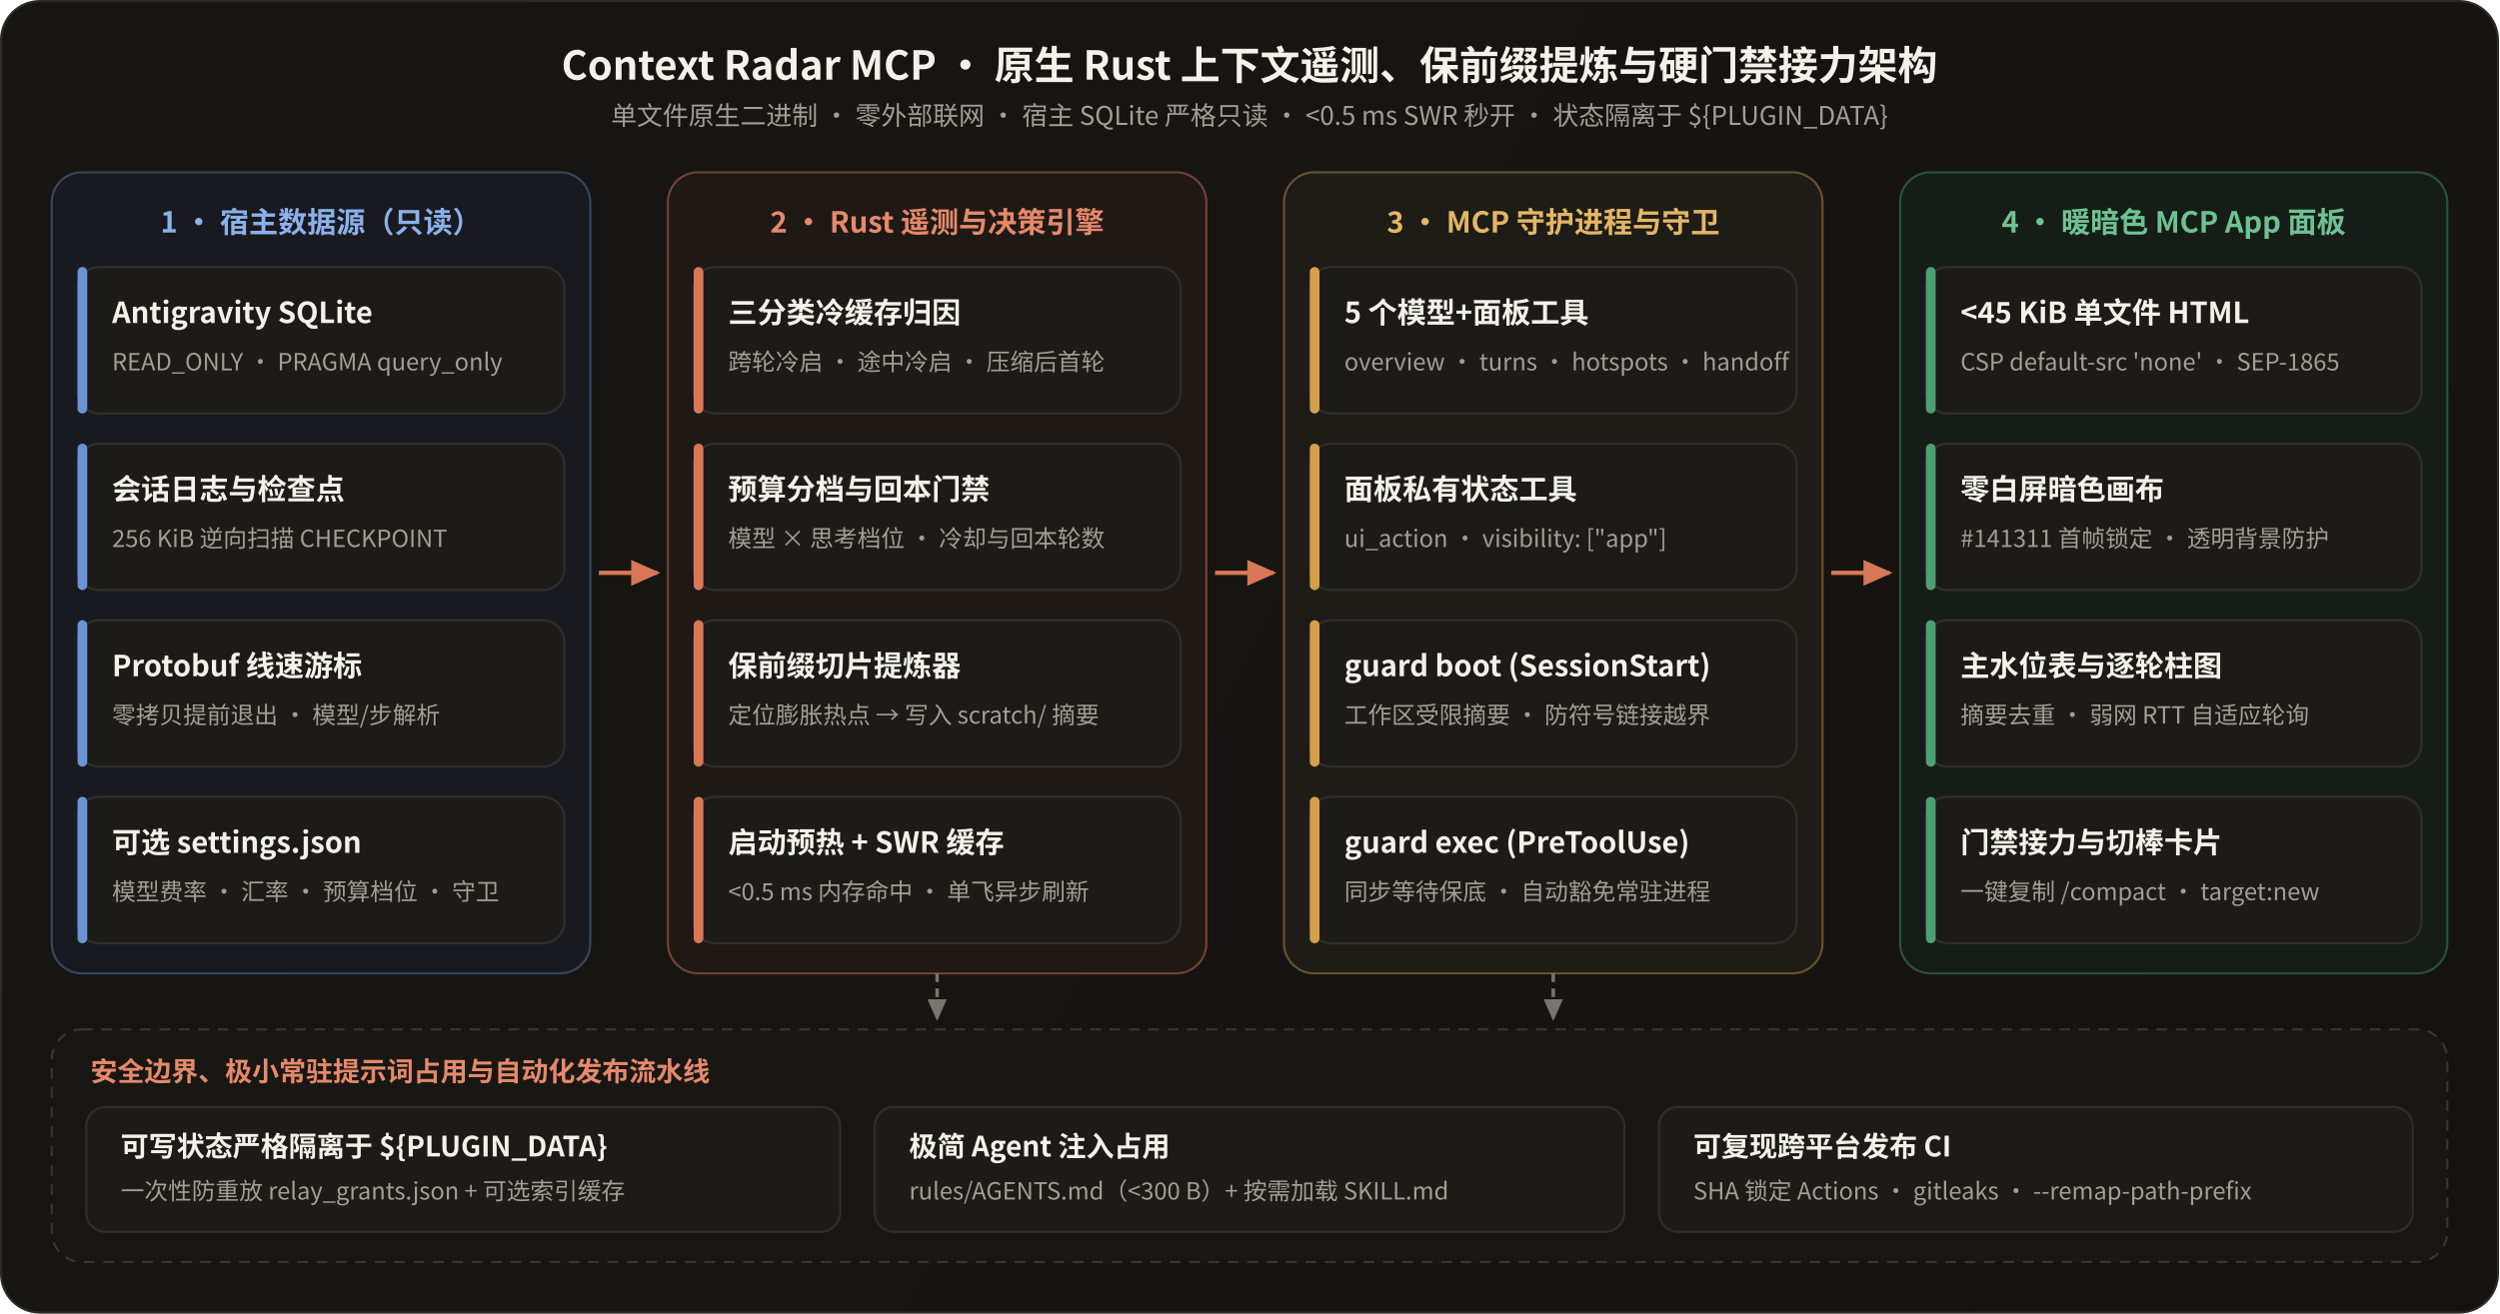
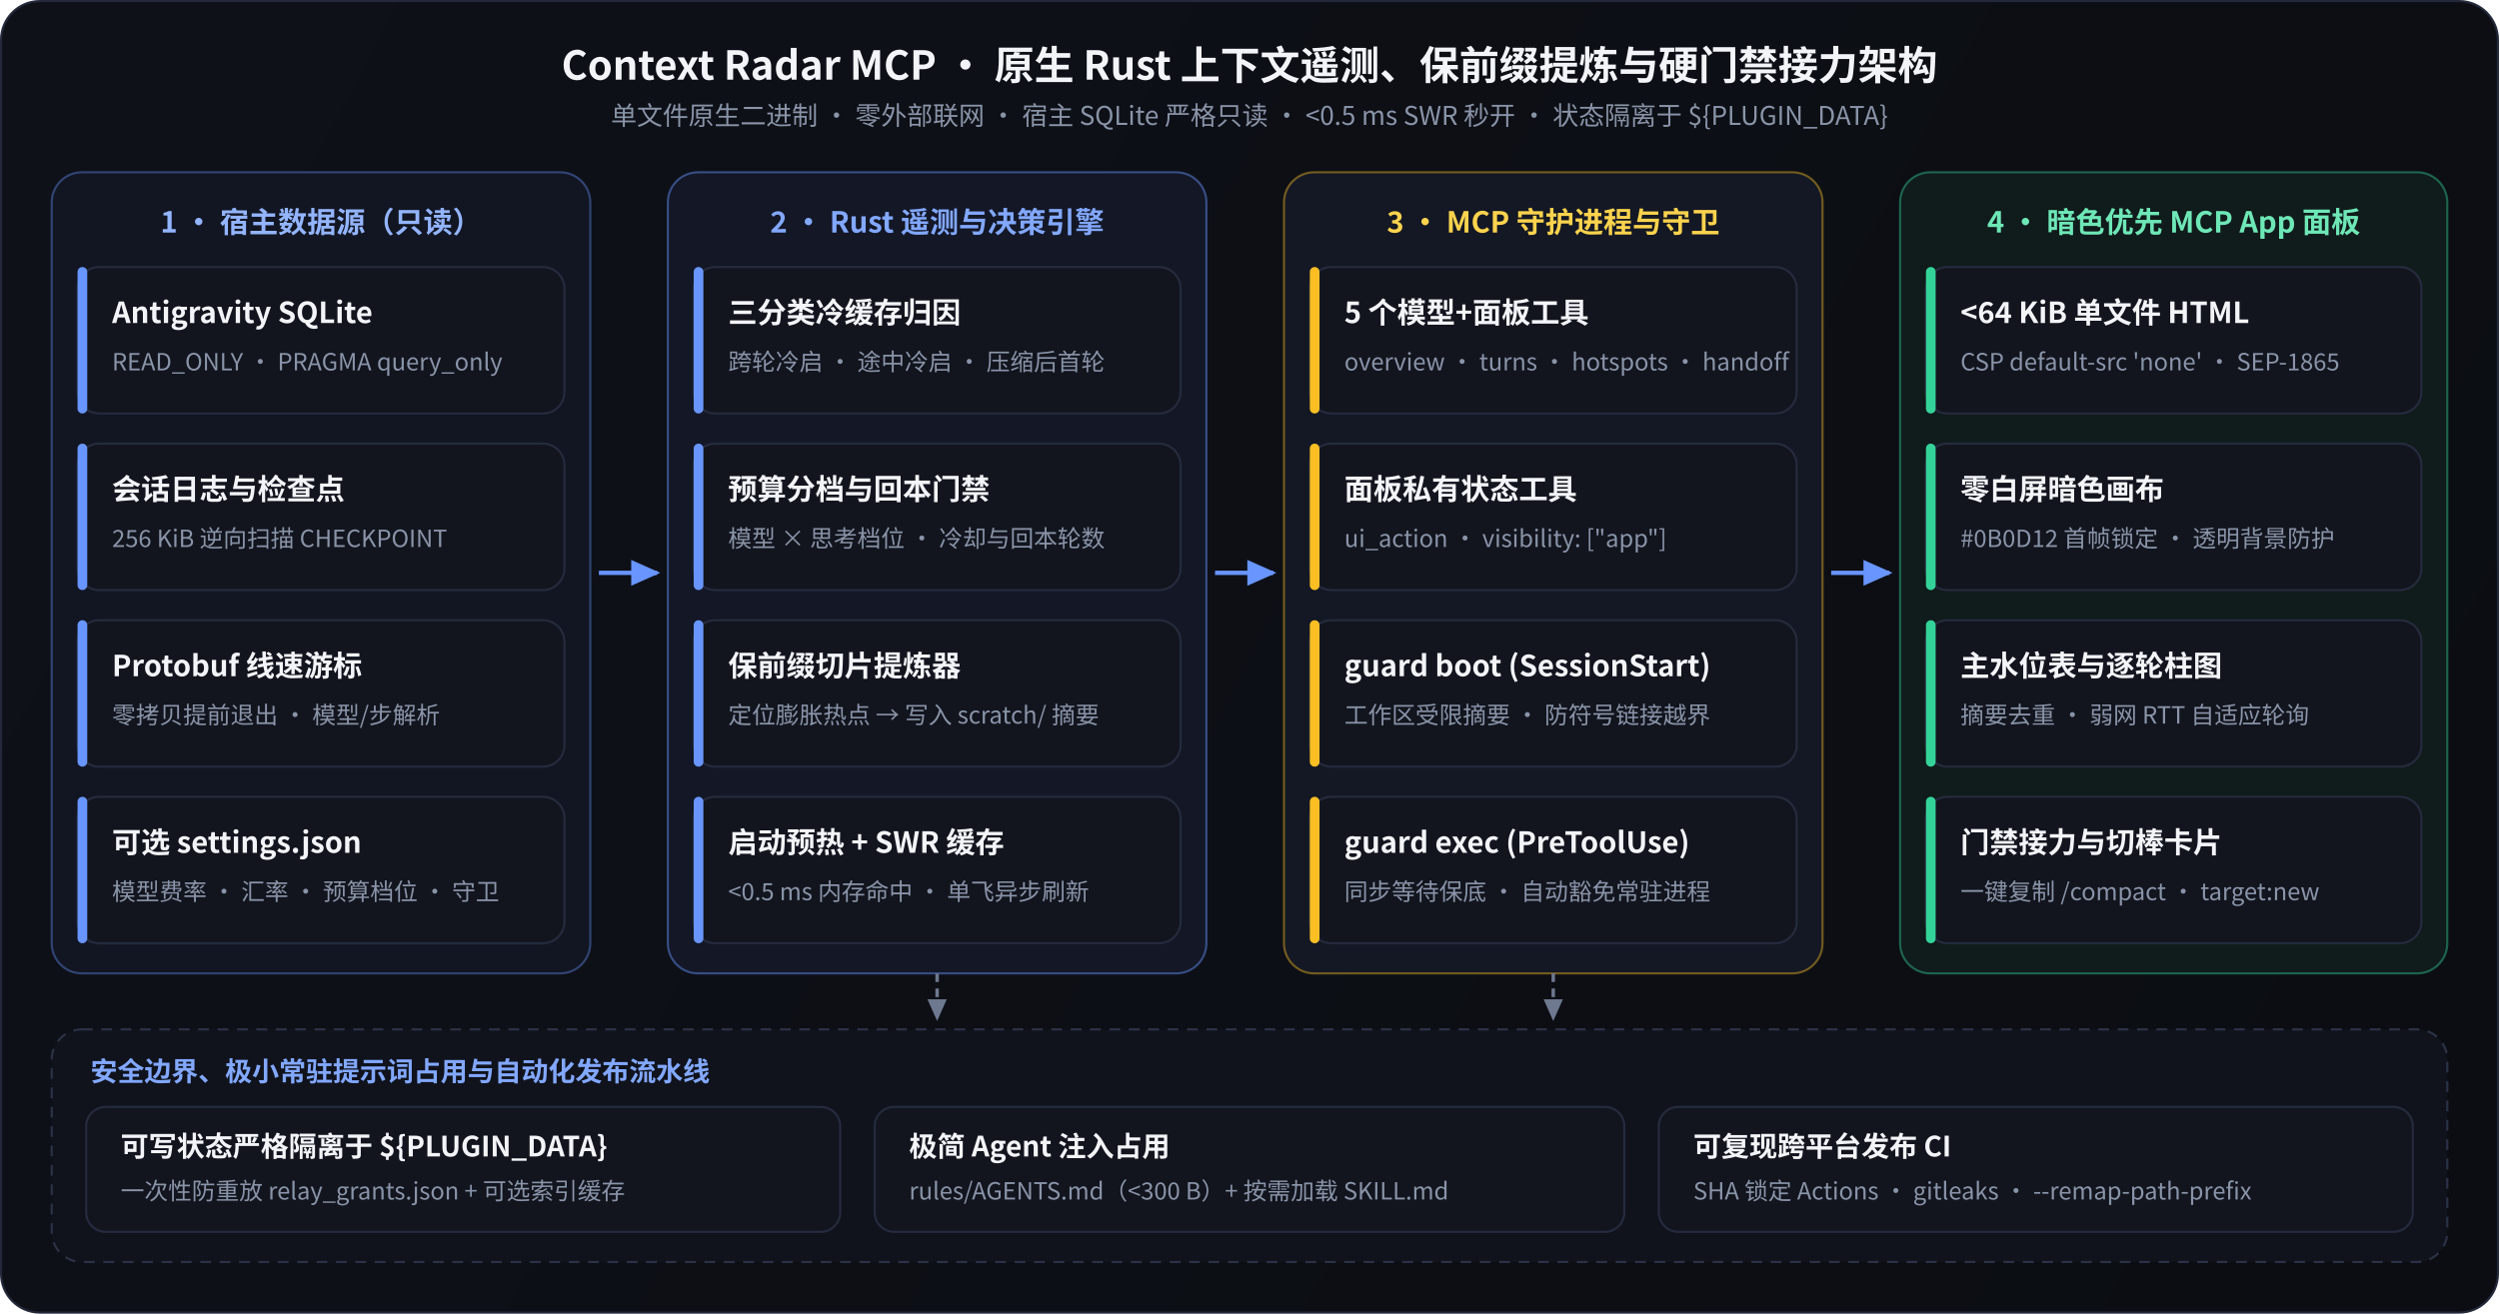
<svg xmlns="http://www.w3.org/2000/svg" viewBox="0 0 1160 610" width="1160" height="610" role="img" aria-labelledby="title desc" font-family="-apple-system,'PingFang SC','Noto Sans CJK SC','Microsoft YaHei',BlinkMacSystemFont,'Segoe UI',Helvetica,Arial,sans-serif">
  <defs>
    <marker id="arrow" viewBox="0 0 10 10" refX="8" refY="5" markerWidth="7.5" markerHeight="7.5" orient="auto-start-reverse">
-       <path d="M0,1 L9,5 L0,9 z" fill="#D97757" />
+       <path d="M0,1 L9,5 L0,9 z" fill="#6895FF" />
    </marker>
    <marker id="arrow-muted" viewBox="0 0 10 10" refX="8" refY="5" markerWidth="7" markerHeight="7" orient="auto-start-reverse">
-       <path d="M0,1 L9,5 L0,9 z" fill="#7B766C" />
+       <path d="M0,1 L9,5 L0,9 z" fill="#6E788E" />
    </marker>
    <linearGradient id="bg-grad" x1="0" y1="0" x2="1160" y2="610" gradientUnits="userSpaceOnUse">
-       <stop offset="0%" stop-color="#171613" />
-       <stop offset="100%" stop-color="#141311" />
+       <stop offset="0%" stop-color="#0E1118" />
+       <stop offset="100%" stop-color="#0B0D12" />
    </linearGradient>
  </defs>
-   <rect x="0.5" y="0.5" width="1159" height="609" rx="18" fill="url(#bg-grad)" stroke="#2E2B26" />
-   <text x="580" y="37" text-anchor="middle" font-size="18.5" font-weight="700" fill="#F4F1EA">Context Radar MCP · 原生 Rust 上下文遥测、保前缀提炼与硬门禁接力架构</text>
-   <text x="580" y="58" text-anchor="middle" font-size="12" fill="#A39E93">单文件原生二进制 · 零外部联网 · 宿主 SQLite 严格只读 · &lt;0.5 ms SWR 秒开 · 状态隔离于 ${PLUGIN_DATA}</text>
-   <rect x="24" y="80" width="250" height="372" rx="14" fill="#181A1F" stroke="#6B94D6" stroke-opacity="0.38" />
-   <text x="149" y="108" text-anchor="middle" font-size="13.5" font-weight="700" fill="#8BB0EA">1 · 宿主数据源（只读）</text>
-   <rect x="36" y="124" width="226" height="68" rx="10" fill="#1C1B18" stroke="#302D28" />
-   <rect x="36" y="124" width="4.5" height="68" rx="2.25" fill="#6B94D6" />
-   <text x="52" y="150" font-size="13.5" font-weight="650" fill="#F4F1EA">Antigravity SQLite</text>
-   <text x="52" y="172" font-size="11" fill="#A39E93">READ_ONLY · PRAGMA query_only</text>
-   <rect x="36" y="206" width="226" height="68" rx="10" fill="#1C1B18" stroke="#302D28" />
-   <rect x="36" y="206" width="4.5" height="68" rx="2.25" fill="#6B94D6" />
-   <text x="52" y="232" font-size="13.5" font-weight="650" fill="#F4F1EA">会话日志与检查点</text>
-   <text x="52" y="254" font-size="11" fill="#A39E93">256 KiB 逆向扫描 CHECKPOINT</text>
-   <rect x="36" y="288" width="226" height="68" rx="10" fill="#1C1B18" stroke="#302D28" />
-   <rect x="36" y="288" width="4.5" height="68" rx="2.25" fill="#6B94D6" />
-   <text x="52" y="314" font-size="13.5" font-weight="650" fill="#F4F1EA">Protobuf 线速游标</text>
-   <text x="52" y="336" font-size="11" fill="#A39E93">零拷贝提前退出 · 模型/步解析</text>
-   <rect x="36" y="370" width="226" height="68" rx="10" fill="#1C1B18" stroke="#302D28" />
-   <rect x="36" y="370" width="4.5" height="68" rx="2.25" fill="#6B94D6" />
-   <text x="52" y="396" font-size="13.5" font-weight="650" fill="#F4F1EA">可选 settings.json</text>
-   <text x="52" y="418" font-size="11" fill="#A39E93">模型费率 · 汇率 · 预算档位 · 守卫</text>
-   <line x1="278" y1="266" x2="305" y2="266" stroke="#D97757" stroke-width="2" marker-end="url(#arrow)" />
-   <rect x="310" y="80" width="250" height="372" rx="14" fill="#1F1916" stroke="#D97757" stroke-opacity="0.45" />
-   <text x="435" y="108" text-anchor="middle" font-size="13.5" font-weight="700" fill="#E5896B">2 · Rust 遥测与决策引擎</text>
-   <rect x="322" y="124" width="226" height="68" rx="10" fill="#1C1B18" stroke="#302D28" />
-   <rect x="322" y="124" width="4.5" height="68" rx="2.25" fill="#D97757" />
-   <text x="338" y="150" font-size="13.5" font-weight="650" fill="#F4F1EA">三分类冷缓存归因</text>
-   <text x="338" y="172" font-size="11" fill="#A39E93">跨轮冷启 · 途中冷启 · 压缩后首轮</text>
-   <rect x="322" y="206" width="226" height="68" rx="10" fill="#1C1B18" stroke="#302D28" />
-   <rect x="322" y="206" width="4.5" height="68" rx="2.25" fill="#D97757" />
-   <text x="338" y="232" font-size="13.5" font-weight="650" fill="#F4F1EA">预算分档与回本门禁</text>
-   <text x="338" y="254" font-size="11" fill="#A39E93">模型 × 思考档位 · 冷却与回本轮数</text>
-   <rect x="322" y="288" width="226" height="68" rx="10" fill="#1C1B18" stroke="#302D28" />
-   <rect x="322" y="288" width="4.5" height="68" rx="2.25" fill="#D97757" />
-   <text x="338" y="314" font-size="13.5" font-weight="650" fill="#F4F1EA">保前缀切片提炼器</text>
-   <text x="338" y="336" font-size="11" fill="#A39E93">定位膨胀热点 → 写入 scratch/ 摘要</text>
-   <rect x="322" y="370" width="226" height="68" rx="10" fill="#1C1B18" stroke="#302D28" />
-   <rect x="322" y="370" width="4.5" height="68" rx="2.25" fill="#D97757" />
-   <text x="338" y="396" font-size="13.5" font-weight="650" fill="#F4F1EA">启动预热 + SWR 缓存</text>
-   <text x="338" y="418" font-size="11" fill="#A39E93">&lt;0.5 ms 内存命中 · 单飞异步刷新</text>
-   <line x1="564" y1="266" x2="591" y2="266" stroke="#D97757" stroke-width="2" marker-end="url(#arrow)" />
-   <rect x="596" y="80" width="250" height="372" rx="14" fill="#1E1C16" stroke="#D4A14B" stroke-opacity="0.42" />
-   <text x="721" y="108" text-anchor="middle" font-size="13.5" font-weight="700" fill="#E3B667">3 · MCP 守护进程与守卫</text>
-   <rect x="608" y="124" width="226" height="68" rx="10" fill="#1C1B18" stroke="#302D28" />
-   <rect x="608" y="124" width="4.5" height="68" rx="2.25" fill="#D4A14B" />
-   <text x="624" y="150" font-size="13.5" font-weight="650" fill="#F4F1EA">5 个模型+面板工具</text>
-   <text x="624" y="172" font-size="11" fill="#A39E93">overview · turns · hotspots · handoff</text>
-   <rect x="608" y="206" width="226" height="68" rx="10" fill="#1C1B18" stroke="#302D28" />
-   <rect x="608" y="206" width="4.5" height="68" rx="2.25" fill="#D4A14B" />
-   <text x="624" y="232" font-size="13.5" font-weight="650" fill="#F4F1EA">面板私有状态工具</text>
-   <text x="624" y="254" font-size="11" fill="#A39E93">ui_action · visibility: ["app"]</text>
-   <rect x="608" y="288" width="226" height="68" rx="10" fill="#1C1B18" stroke="#302D28" />
-   <rect x="608" y="288" width="4.5" height="68" rx="2.25" fill="#D4A14B" />
-   <text x="624" y="314" font-size="13.5" font-weight="650" fill="#F4F1EA">guard boot (SessionStart)</text>
-   <text x="624" y="336" font-size="11" fill="#A39E93">工作区受限摘要 · 防符号链接越界</text>
-   <rect x="608" y="370" width="226" height="68" rx="10" fill="#1C1B18" stroke="#302D28" />
-   <rect x="608" y="370" width="4.5" height="68" rx="2.25" fill="#D4A14B" />
-   <text x="624" y="396" font-size="13.5" font-weight="650" fill="#F4F1EA">guard exec (PreToolUse)</text>
-   <text x="624" y="418" font-size="11" fill="#A39E93">同步等待保底 · 自动豁免常驻进程</text>
-   <line x1="850" y1="266" x2="877" y2="266" stroke="#D97757" stroke-width="2" marker-end="url(#arrow)" />
-   <rect x="882" y="80" width="254" height="372" rx="14" fill="#161D19" stroke="#4E9F72" stroke-opacity="0.42" />
-   <text x="1009" y="108" text-anchor="middle" font-size="13.5" font-weight="700" fill="#6EC291">4 · 暖暗色 MCP App 面板</text>
-   <rect x="894" y="124" width="230" height="68" rx="10" fill="#1C1B18" stroke="#302D28" />
-   <rect x="894" y="124" width="4.5" height="68" rx="2.25" fill="#4E9F72" />
-   <text x="910" y="150" font-size="13.5" font-weight="650" fill="#F4F1EA">&lt;45 KiB 单文件 HTML</text>
-   <text x="910" y="172" font-size="11" fill="#A39E93">CSP default-src 'none' · SEP-1865</text>
-   <rect x="894" y="206" width="230" height="68" rx="10" fill="#1C1B18" stroke="#302D28" />
-   <rect x="894" y="206" width="4.5" height="68" rx="2.25" fill="#4E9F72" />
-   <text x="910" y="232" font-size="13.5" font-weight="650" fill="#F4F1EA">零白屏暗色画布</text>
-   <text x="910" y="254" font-size="11" fill="#A39E93">#141311 首帧锁定 · 透明背景防护</text>
-   <rect x="894" y="288" width="230" height="68" rx="10" fill="#1C1B18" stroke="#302D28" />
-   <rect x="894" y="288" width="4.5" height="68" rx="2.25" fill="#4E9F72" />
-   <text x="910" y="314" font-size="13.5" font-weight="650" fill="#F4F1EA">主水位表与逐轮柱图</text>
-   <text x="910" y="336" font-size="11" fill="#A39E93">摘要去重 · 弱网 RTT 自适应轮询</text>
-   <rect x="894" y="370" width="230" height="68" rx="10" fill="#1C1B18" stroke="#302D28" />
-   <rect x="894" y="370" width="4.5" height="68" rx="2.25" fill="#4E9F72" />
-   <text x="910" y="396" font-size="13.5" font-weight="650" fill="#F4F1EA">门禁接力与切棒卡片</text>
-   <text x="910" y="418" font-size="11" fill="#A39E93">一键复制 /compact · target:new</text>
-   <line x1="721" y1="452" x2="721" y2="473" stroke="#7B766C" stroke-width="1.6" stroke-dasharray="4 3" marker-end="url(#arrow-muted)" />
-   <line x1="435" y1="452" x2="435" y2="473" stroke="#7B766C" stroke-width="1.6" stroke-dasharray="4 3" marker-end="url(#arrow-muted)" />
-   <rect x="24" y="478" width="1112" height="108" rx="14" fill="#181714" stroke="#38342E" stroke-dasharray="5 4" />
-   <text x="42" y="502" font-size="12.5" font-weight="700" fill="#E5896B">安全边界、极小常驻提示词占用与自动化发布流水线</text>
-   <rect x="40" y="514" width="350" height="58" rx="9" fill="#1C1B18" stroke="#302D28" />
-   <text x="56" y="537" font-size="13" font-weight="650" fill="#F4F1EA">可写状态严格隔离于 ${PLUGIN_DATA}</text>
-   <text x="56" y="557" font-size="11" fill="#A39E93">一次性防重放 relay_grants.json + 可选索引缓存</text>
-   <rect x="406" y="514" width="348" height="58" rx="9" fill="#1C1B18" stroke="#302D28" />
-   <text x="422" y="537" font-size="13" font-weight="650" fill="#F4F1EA">极简 Agent 注入占用</text>
-   <text x="422" y="557" font-size="11" fill="#A39E93">rules/AGENTS.md（&lt;300 B）+ 按需加载 SKILL.md</text>
-   <rect x="770" y="514" width="350" height="58" rx="9" fill="#1C1B18" stroke="#302D28" />
-   <text x="786" y="537" font-size="13" font-weight="650" fill="#F4F1EA">可复现跨平台发布 CI</text>
-   <text x="786" y="557" font-size="11" fill="#A39E93">SHA 锁定 Actions · gitleaks · --remap-path-prefix</text>
+   <rect x="0.5" y="0.5" width="1159" height="609" rx="18" fill="url(#bg-grad)" stroke="#23293A" />
+   <text x="580" y="37" text-anchor="middle" font-size="18.5" font-weight="700" fill="#F2F4F8">Context Radar MCP · 原生 Rust 上下文遥测、保前缀提炼与硬门禁接力架构</text>
+   <text x="580" y="58" text-anchor="middle" font-size="12" fill="#8A94A8">单文件原生二进制 · 零外部联网 · 宿主 SQLite 严格只读 · &lt;0.5 ms SWR 秒开 · 状态隔离于 ${PLUGIN_DATA}</text>
+   <rect x="24" y="80" width="250" height="372" rx="14" fill="#121622" stroke="#6895FF" stroke-opacity="0.38" />
+   <text x="149" y="108" text-anchor="middle" font-size="13.5" font-weight="700" fill="#93B4FF">1 · 宿主数据源（只读）</text>
+   <rect x="36" y="124" width="226" height="68" rx="10" fill="#12151E" stroke="#252B3D" />
+   <rect x="36" y="124" width="4.5" height="68" rx="2.25" fill="#6895FF" />
+   <text x="52" y="150" font-size="13.5" font-weight="650" fill="#F2F4F8">Antigravity SQLite</text>
+   <text x="52" y="172" font-size="11" fill="#8A94A8">READ_ONLY · PRAGMA query_only</text>
+   <rect x="36" y="206" width="226" height="68" rx="10" fill="#12151E" stroke="#252B3D" />
+   <rect x="36" y="206" width="4.5" height="68" rx="2.25" fill="#6895FF" />
+   <text x="52" y="232" font-size="13.5" font-weight="650" fill="#F2F4F8">会话日志与检查点</text>
+   <text x="52" y="254" font-size="11" fill="#8A94A8">256 KiB 逆向扫描 CHECKPOINT</text>
+   <rect x="36" y="288" width="226" height="68" rx="10" fill="#12151E" stroke="#252B3D" />
+   <rect x="36" y="288" width="4.5" height="68" rx="2.25" fill="#6895FF" />
+   <text x="52" y="314" font-size="13.5" font-weight="650" fill="#F2F4F8">Protobuf 线速游标</text>
+   <text x="52" y="336" font-size="11" fill="#8A94A8">零拷贝提前退出 · 模型/步解析</text>
+   <rect x="36" y="370" width="226" height="68" rx="10" fill="#12151E" stroke="#252B3D" />
+   <rect x="36" y="370" width="4.5" height="68" rx="2.25" fill="#6895FF" />
+   <text x="52" y="396" font-size="13.5" font-weight="650" fill="#F2F4F8">可选 settings.json</text>
+   <text x="52" y="418" font-size="11" fill="#8A94A8">模型费率 · 汇率 · 预算档位 · 守卫</text>
+   <line x1="278" y1="266" x2="305" y2="266" stroke="#6895FF" stroke-width="2" marker-end="url(#arrow)" />
+   <rect x="310" y="80" width="250" height="372" rx="14" fill="#131726" stroke="#6895FF" stroke-opacity="0.45" />
+   <text x="435" y="108" text-anchor="middle" font-size="13.5" font-weight="700" fill="#82A8FF">2 · Rust 遥测与决策引擎</text>
+   <rect x="322" y="124" width="226" height="68" rx="10" fill="#12151E" stroke="#252B3D" />
+   <rect x="322" y="124" width="4.5" height="68" rx="2.25" fill="#6895FF" />
+   <text x="338" y="150" font-size="13.5" font-weight="650" fill="#F2F4F8">三分类冷缓存归因</text>
+   <text x="338" y="172" font-size="11" fill="#8A94A8">跨轮冷启 · 途中冷启 · 压缩后首轮</text>
+   <rect x="322" y="206" width="226" height="68" rx="10" fill="#12151E" stroke="#252B3D" />
+   <rect x="322" y="206" width="4.5" height="68" rx="2.25" fill="#6895FF" />
+   <text x="338" y="232" font-size="13.5" font-weight="650" fill="#F2F4F8">预算分档与回本门禁</text>
+   <text x="338" y="254" font-size="11" fill="#8A94A8">模型 × 思考档位 · 冷却与回本轮数</text>
+   <rect x="322" y="288" width="226" height="68" rx="10" fill="#12151E" stroke="#252B3D" />
+   <rect x="322" y="288" width="4.5" height="68" rx="2.25" fill="#6895FF" />
+   <text x="338" y="314" font-size="13.5" font-weight="650" fill="#F2F4F8">保前缀切片提炼器</text>
+   <text x="338" y="336" font-size="11" fill="#8A94A8">定位膨胀热点 → 写入 scratch/ 摘要</text>
+   <rect x="322" y="370" width="226" height="68" rx="10" fill="#12151E" stroke="#252B3D" />
+   <rect x="322" y="370" width="4.5" height="68" rx="2.25" fill="#6895FF" />
+   <text x="338" y="396" font-size="13.5" font-weight="650" fill="#F2F4F8">启动预热 + SWR 缓存</text>
+   <text x="338" y="418" font-size="11" fill="#8A94A8">&lt;0.5 ms 内存命中 · 单飞异步刷新</text>
+   <line x1="564" y1="266" x2="591" y2="266" stroke="#6895FF" stroke-width="2" marker-end="url(#arrow)" />
+   <rect x="596" y="80" width="250" height="372" rx="14" fill="#141824" stroke="#FBBF24" stroke-opacity="0.42" />
+   <text x="721" y="108" text-anchor="middle" font-size="13.5" font-weight="700" fill="#FCD34D">3 · MCP 守护进程与守卫</text>
+   <rect x="608" y="124" width="226" height="68" rx="10" fill="#12151E" stroke="#252B3D" />
+   <rect x="608" y="124" width="4.5" height="68" rx="2.25" fill="#FBBF24" />
+   <text x="624" y="150" font-size="13.5" font-weight="650" fill="#F2F4F8">5 个模型+面板工具</text>
+   <text x="624" y="172" font-size="11" fill="#8A94A8">overview · turns · hotspots · handoff</text>
+   <rect x="608" y="206" width="226" height="68" rx="10" fill="#12151E" stroke="#252B3D" />
+   <rect x="608" y="206" width="4.5" height="68" rx="2.25" fill="#FBBF24" />
+   <text x="624" y="232" font-size="13.5" font-weight="650" fill="#F2F4F8">面板私有状态工具</text>
+   <text x="624" y="254" font-size="11" fill="#8A94A8">ui_action · visibility: ["app"]</text>
+   <rect x="608" y="288" width="226" height="68" rx="10" fill="#12151E" stroke="#252B3D" />
+   <rect x="608" y="288" width="4.5" height="68" rx="2.25" fill="#FBBF24" />
+   <text x="624" y="314" font-size="13.5" font-weight="650" fill="#F2F4F8">guard boot (SessionStart)</text>
+   <text x="624" y="336" font-size="11" fill="#8A94A8">工作区受限摘要 · 防符号链接越界</text>
+   <rect x="608" y="370" width="226" height="68" rx="10" fill="#12151E" stroke="#252B3D" />
+   <rect x="608" y="370" width="4.5" height="68" rx="2.25" fill="#FBBF24" />
+   <text x="624" y="396" font-size="13.5" font-weight="650" fill="#F2F4F8">guard exec (PreToolUse)</text>
+   <text x="624" y="418" font-size="11" fill="#8A94A8">同步等待保底 · 自动豁免常驻进程</text>
+   <line x1="850" y1="266" x2="877" y2="266" stroke="#6895FF" stroke-width="2" marker-end="url(#arrow)" />
+   <rect x="882" y="80" width="254" height="372" rx="14" fill="#101B1B" stroke="#34D399" stroke-opacity="0.42" />
+   <text x="1009" y="108" text-anchor="middle" font-size="13.5" font-weight="700" fill="#6EE7B7">4 · 暗色优先 MCP App 面板</text>
+   <rect x="894" y="124" width="230" height="68" rx="10" fill="#12151E" stroke="#252B3D" />
+   <rect x="894" y="124" width="4.5" height="68" rx="2.25" fill="#34D399" />
+   <text x="910" y="150" font-size="13.5" font-weight="650" fill="#F2F4F8">&lt;64 KiB 单文件 HTML</text>
+   <text x="910" y="172" font-size="11" fill="#8A94A8">CSP default-src 'none' · SEP-1865</text>
+   <rect x="894" y="206" width="230" height="68" rx="10" fill="#12151E" stroke="#252B3D" />
+   <rect x="894" y="206" width="4.5" height="68" rx="2.25" fill="#34D399" />
+   <text x="910" y="232" font-size="13.5" font-weight="650" fill="#F2F4F8">零白屏暗色画布</text>
+   <text x="910" y="254" font-size="11" fill="#8A94A8">#0B0D12 首帧锁定 · 透明背景防护</text>
+   <rect x="894" y="288" width="230" height="68" rx="10" fill="#12151E" stroke="#252B3D" />
+   <rect x="894" y="288" width="4.5" height="68" rx="2.25" fill="#34D399" />
+   <text x="910" y="314" font-size="13.5" font-weight="650" fill="#F2F4F8">主水位表与逐轮柱图</text>
+   <text x="910" y="336" font-size="11" fill="#8A94A8">摘要去重 · 弱网 RTT 自适应轮询</text>
+   <rect x="894" y="370" width="230" height="68" rx="10" fill="#12151E" stroke="#252B3D" />
+   <rect x="894" y="370" width="4.5" height="68" rx="2.25" fill="#34D399" />
+   <text x="910" y="396" font-size="13.5" font-weight="650" fill="#F2F4F8">门禁接力与切棒卡片</text>
+   <text x="910" y="418" font-size="11" fill="#8A94A8">一键复制 /compact · target:new</text>
+   <line x1="721" y1="452" x2="721" y2="473" stroke="#6E788E" stroke-width="1.6" stroke-dasharray="4 3" marker-end="url(#arrow-muted)" />
+   <line x1="435" y1="452" x2="435" y2="473" stroke="#6E788E" stroke-width="1.6" stroke-dasharray="4 3" marker-end="url(#arrow-muted)" />
+   <rect x="24" y="478" width="1112" height="108" rx="14" fill="#10131C" stroke="#2B3246" stroke-dasharray="5 4" />
+   <text x="42" y="502" font-size="12.5" font-weight="700" fill="#82A8FF">安全边界、极小常驻提示词占用与自动化发布流水线</text>
+   <rect x="40" y="514" width="350" height="58" rx="9" fill="#12151E" stroke="#252B3D" />
+   <text x="56" y="537" font-size="13" font-weight="650" fill="#F2F4F8">可写状态严格隔离于 ${PLUGIN_DATA}</text>
+   <text x="56" y="557" font-size="11" fill="#8A94A8">一次性防重放 relay_grants.json + 可选索引缓存</text>
+   <rect x="406" y="514" width="348" height="58" rx="9" fill="#12151E" stroke="#252B3D" />
+   <text x="422" y="537" font-size="13" font-weight="650" fill="#F2F4F8">极简 Agent 注入占用</text>
+   <text x="422" y="557" font-size="11" fill="#8A94A8">rules/AGENTS.md（&lt;300 B）+ 按需加载 SKILL.md</text>
+   <rect x="770" y="514" width="350" height="58" rx="9" fill="#12151E" stroke="#252B3D" />
+   <text x="786" y="537" font-size="13" font-weight="650" fill="#F2F4F8">可复现跨平台发布 CI</text>
+   <text x="786" y="557" font-size="11" fill="#8A94A8">SHA 锁定 Actions · gitleaks · --remap-path-prefix</text>
</svg>
